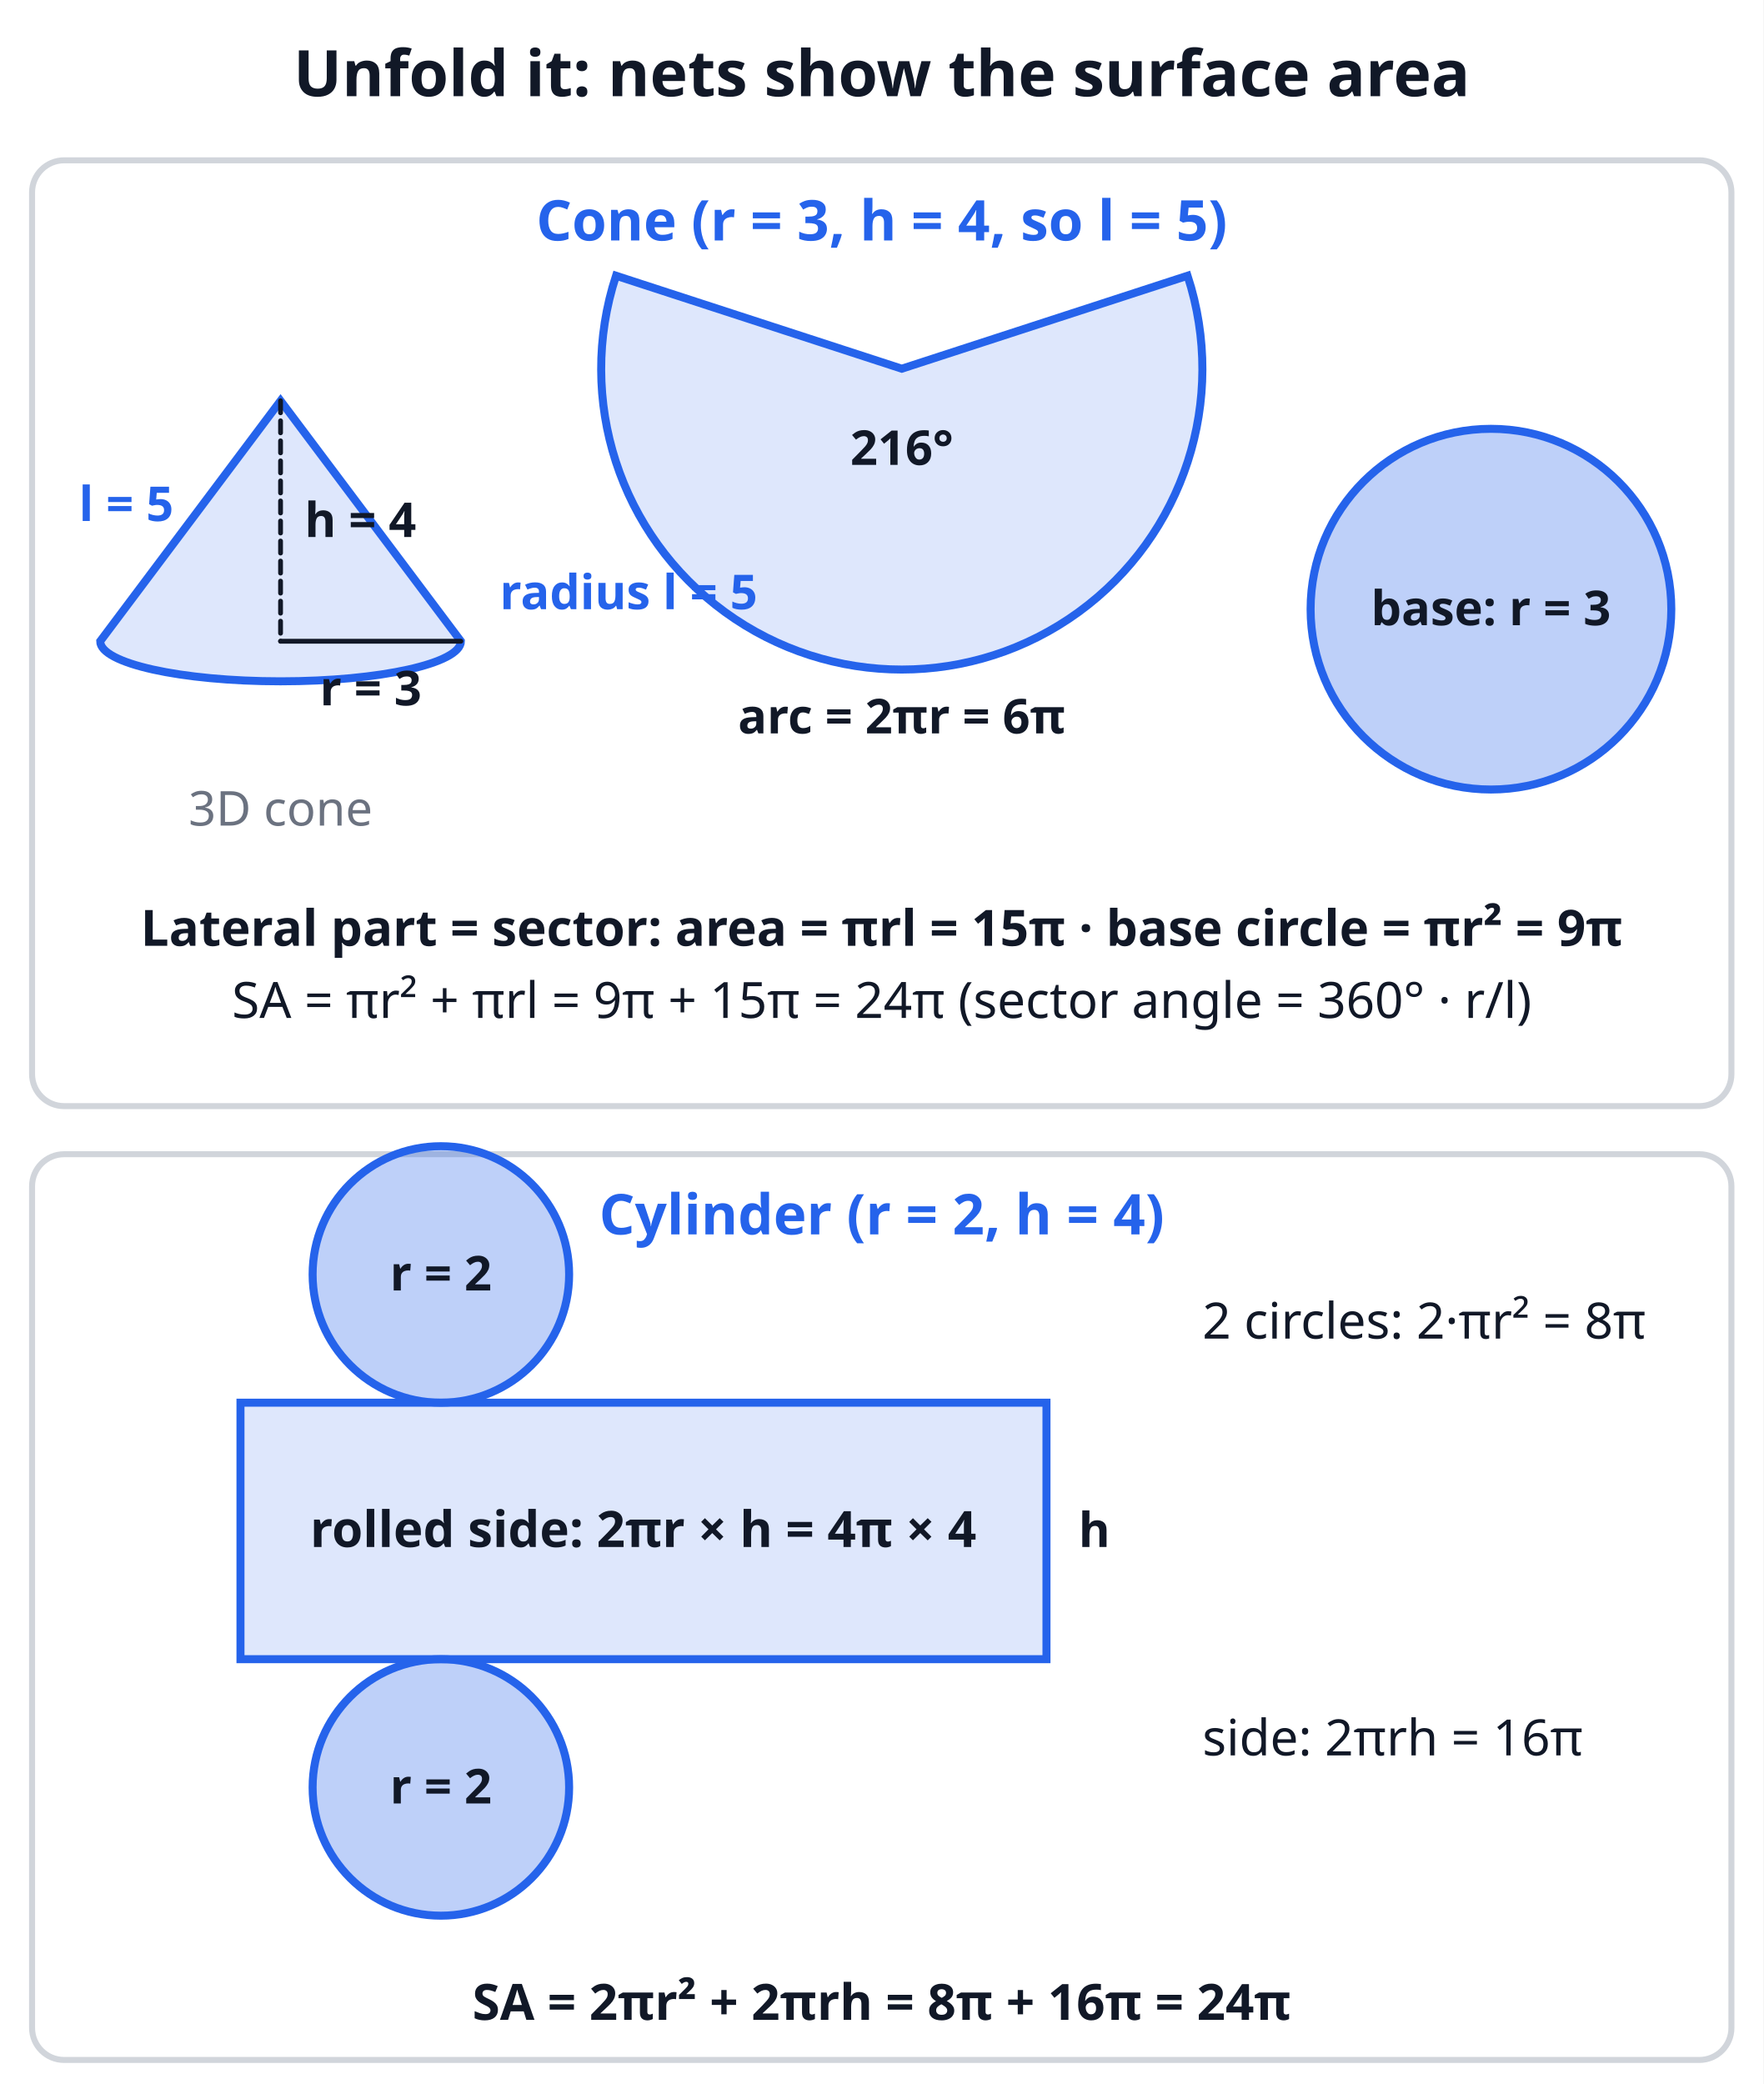
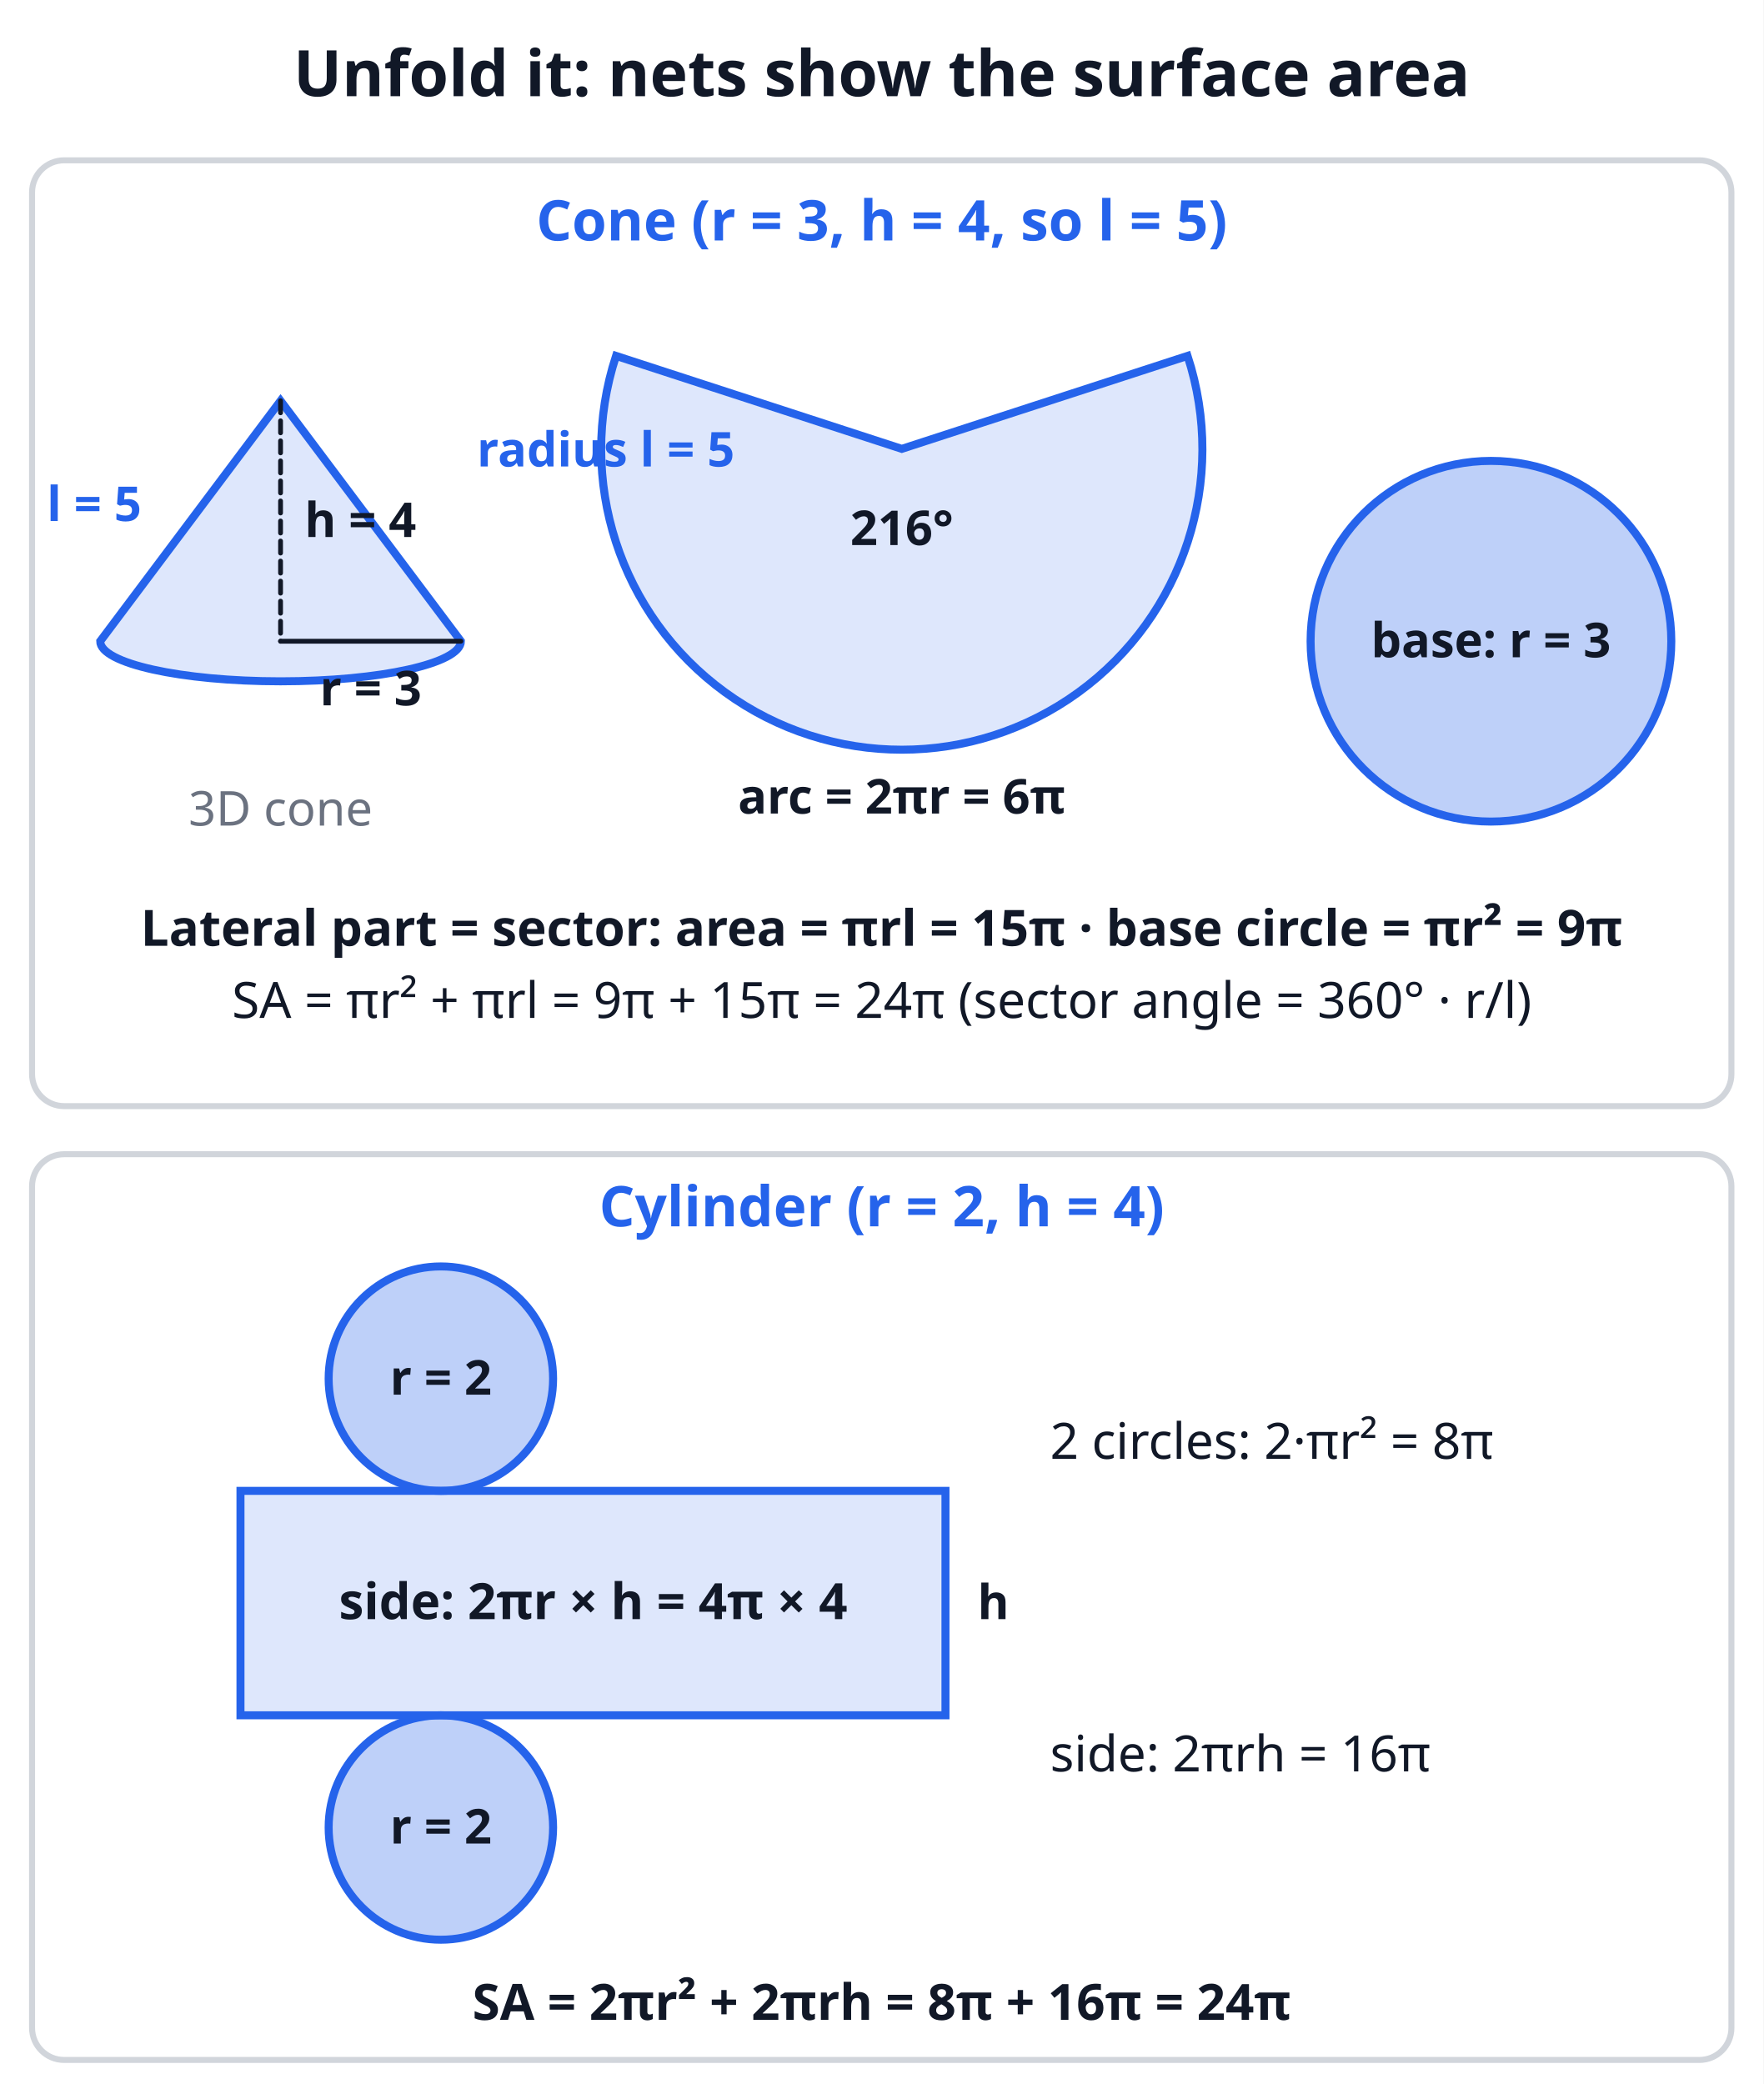
<svg xmlns="http://www.w3.org/2000/svg" viewBox="0 0 440 520" role="img" aria-labelledby="t d">
  <rect x="0" y="0" width="440" height="520" fill="#ffffff" />
  <g font-family="sans-serif" fill="#111827">
    <text x="220.0" y="24.0" font-size="16" text-anchor="middle" fill="#111827" font-weight="bold">Unfold it: nets show the surface area</text>
    <rect x="8.0" y="40.0" width="424.0" height="236.0" rx="8" fill="none" stroke="#d1d5db" stroke-width="1.5" />
    <rect x="8.0" y="288.0" width="424.0" height="226.0" rx="8" fill="none" stroke="#d1d5db" stroke-width="1.5" />
    <text x="220.0" y="60.0" font-size="14" text-anchor="middle" fill="#2563eb" font-weight="bold">Cone  (r = 3, h = 4, so l = 5)</text>
    <path d="M70,100 L25,160 A45,10 0 0 0 115,160 Z" fill="#2563eb" fill-opacity="0.15" stroke="#2563eb" stroke-width="2" />
    <line x1="70.0" y1="100.0" x2="70.0" y2="160.0" stroke="#111827" stroke-width="1.2" stroke-dasharray="3 2" stroke-linecap="round" />
    <text x="76.0" y="134.0" font-size="12" text-anchor="start" fill="#111827" font-weight="bold">h = 4</text>
    <line x1="70.0" y1="160.0" x2="115.0" y2="160.0" stroke="#111827" stroke-width="1.2" stroke-linecap="round" />
    <text x="92.5" y="176.0" font-size="12" text-anchor="middle" fill="#111827" font-weight="bold">r = 3</text>
-     <text x="31.5" y="130.0" font-size="12" text-anchor="middle" fill="#2563eb" font-weight="bold">l = 5</text>
+     <text x="23.5" y="130.0" font-size="12" text-anchor="middle" fill="#2563eb" font-weight="bold">l = 5</text>
    <text x="70.0" y="206.0" font-size="12" text-anchor="middle" fill="#6b7280">3D cone</text>
-     <path d="M225,92 L153.7,68.8 A75,75 0 1 0 296.3,68.8 Z" fill="#2563eb" fill-opacity="0.15" stroke="#2563eb" stroke-width="2" />
-     <text x="189.0" y="152.0" font-size="12" text-anchor="end" fill="#2563eb" font-weight="bold">radius l = 5</text>
-     <text x="225.0" y="183.0" font-size="12" text-anchor="middle" fill="#111827" font-weight="bold">arc = 2πr = 6π</text>
-     <text x="225.0" y="116.0" font-size="12" text-anchor="middle" fill="#111827" font-weight="bold">216°</text>
-     <circle cx="372.0" cy="152.0" r="45.0" fill="#2563eb" fill-opacity="0.3" stroke="#2563eb" stroke-width="2" />
-     <text x="372.0" y="156.0" font-size="12" text-anchor="middle" fill="#111827" font-weight="bold">base: r = 3</text>
+     <path d="M225,112 L153.7,88.8 A75,75 0 1 0 296.3,88.8 Z" fill="#2563eb" fill-opacity="0.15" stroke="#2563eb" stroke-width="2" />
+     <text x="183.3" y="116.4" font-size="12" text-anchor="end" fill="#2563eb" font-weight="bold">radius l = 5</text>
+     <text x="225.0" y="203.0" font-size="12" text-anchor="middle" fill="#111827" font-weight="bold">arc = 2πr = 6π</text>
+     <text x="225.0" y="136.0" font-size="12" text-anchor="middle" fill="#111827" font-weight="bold">216°</text>
+     <circle cx="372.0" cy="160.0" r="45.0" fill="#2563eb" fill-opacity="0.3" stroke="#2563eb" stroke-width="2" />
+     <text x="372.0" y="164.0" font-size="12" text-anchor="middle" fill="#111827" font-weight="bold">base: r = 3</text>
    <text x="220.0" y="236.0" font-size="12.5" text-anchor="middle" fill="#111827" font-weight="bold">Lateral part = sector: area = πrl = 15π · base circle = πr² = 9π</text>
    <text x="220.0" y="254.0" font-size="12.5" text-anchor="middle" fill="#111827">SA = πr² + πrl = 9π + 15π = 24π   (sector angle = 360° · r/l)</text>
    <text x="220.0" y="270.0" font-size="12" text-anchor="middle" fill="#111827" />
-     <text x="220.0" y="308.0" font-size="14" text-anchor="middle" fill="#2563eb" font-weight="bold">Cylinder  (r = 2, h = 4)</text>
-     <rect x="60.0" y="350.0" width="201.1" height="64.0" rx="0" fill="#2563eb" fill-opacity="0.15" stroke="#2563eb" stroke-width="2" />
-     <circle cx="110.0" cy="318.0" r="32.0" fill="#2563eb" fill-opacity="0.3" stroke="#2563eb" stroke-width="2" />
-     <circle cx="110.0" cy="446.0" r="32.0" fill="#2563eb" fill-opacity="0.3" stroke="#2563eb" stroke-width="2" />
-     <text x="160.5" y="386.0" font-size="12.5" text-anchor="middle" fill="#111827" font-weight="bold">rolled side: 2πr × h = 4π × 4</text>
-     <text x="269.1" y="386.0" font-size="12" text-anchor="start" fill="#111827" font-weight="bold">h</text>
-     <text x="110.0" y="322.0" font-size="12" text-anchor="middle" fill="#111827" font-weight="bold">r = 2</text>
-     <text x="110.0" y="450.0" font-size="12" text-anchor="middle" fill="#111827" font-weight="bold">r = 2</text>
-     <text x="160.5" y="422.0" font-size="12" text-anchor="middle" fill="#111827" />
-     <text x="300.0" y="334.0" font-size="12.5" text-anchor="start" fill="#111827">2 circles: 2·πr² = 8π</text>
-     <text x="300.0" y="438.0" font-size="12.5" text-anchor="start" fill="#111827">side: 2πrh = 16π</text>
+     <text x="220.0" y="306.0" font-size="14" text-anchor="middle" fill="#2563eb" font-weight="bold">Cylinder  (r = 2, h = 4)</text>
+     <rect x="60.0" y="372.0" width="175.9" height="56.0" rx="0" fill="#2563eb" fill-opacity="0.15" stroke="#2563eb" stroke-width="2" />
+     <circle cx="110.0" cy="344.0" r="28.0" fill="#2563eb" fill-opacity="0.3" stroke="#2563eb" stroke-width="2" />
+     <circle cx="110.0" cy="456.0" r="28.0" fill="#2563eb" fill-opacity="0.3" stroke="#2563eb" stroke-width="2" />
+     <text x="148.0" y="404.0" font-size="12.5" text-anchor="middle" fill="#111827" font-weight="bold">side: 2πr × h = 4π × 4</text>
+     <text x="243.9" y="404.0" font-size="12" text-anchor="start" fill="#111827" font-weight="bold">h</text>
+     <text x="110.0" y="348.0" font-size="12" text-anchor="middle" fill="#111827" font-weight="bold">r = 2</text>
+     <text x="110.0" y="460.0" font-size="12" text-anchor="middle" fill="#111827" font-weight="bold">r = 2</text>
+     <text x="148.0" y="436.0" font-size="12" text-anchor="middle" fill="#111827" />
+     <text x="262.0" y="364.0" font-size="12.5" text-anchor="start" fill="#111827">2 circles: 2·πr² = 8π</text>
+     <text x="262.0" y="442.0" font-size="12.5" text-anchor="start" fill="#111827">side: 2πrh = 16π</text>
    <text x="220.0" y="504.0" font-size="12.5" text-anchor="middle" fill="#111827" font-weight="bold">SA = 2πr² + 2πrh = 8π + 16π = 24π</text>
  </g>
</svg>
